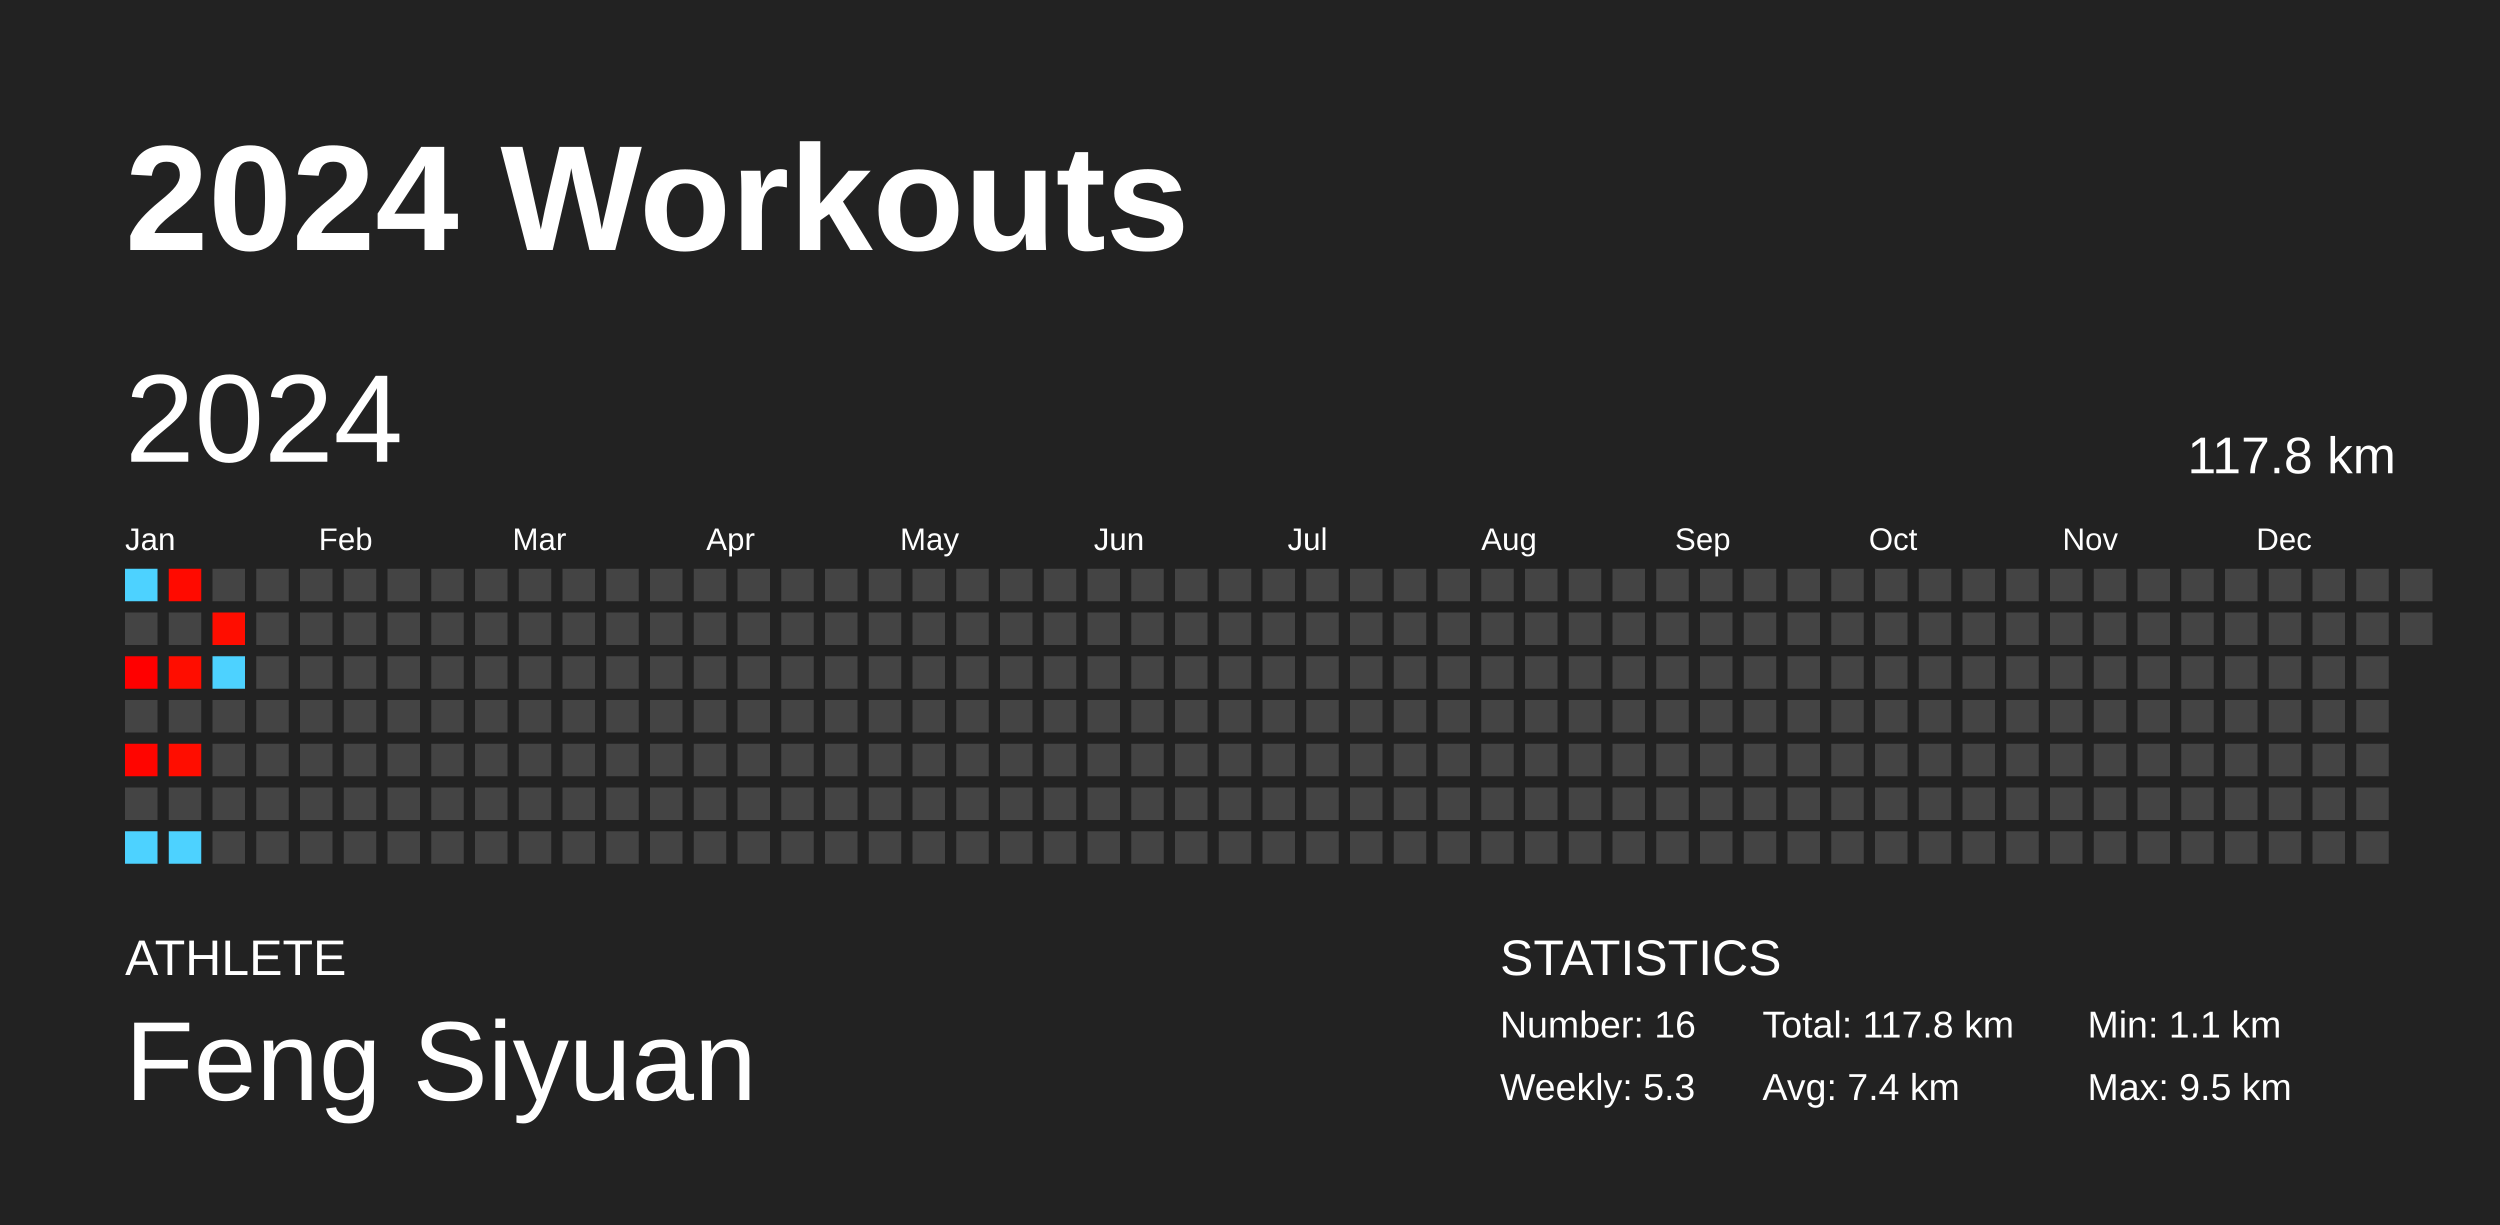
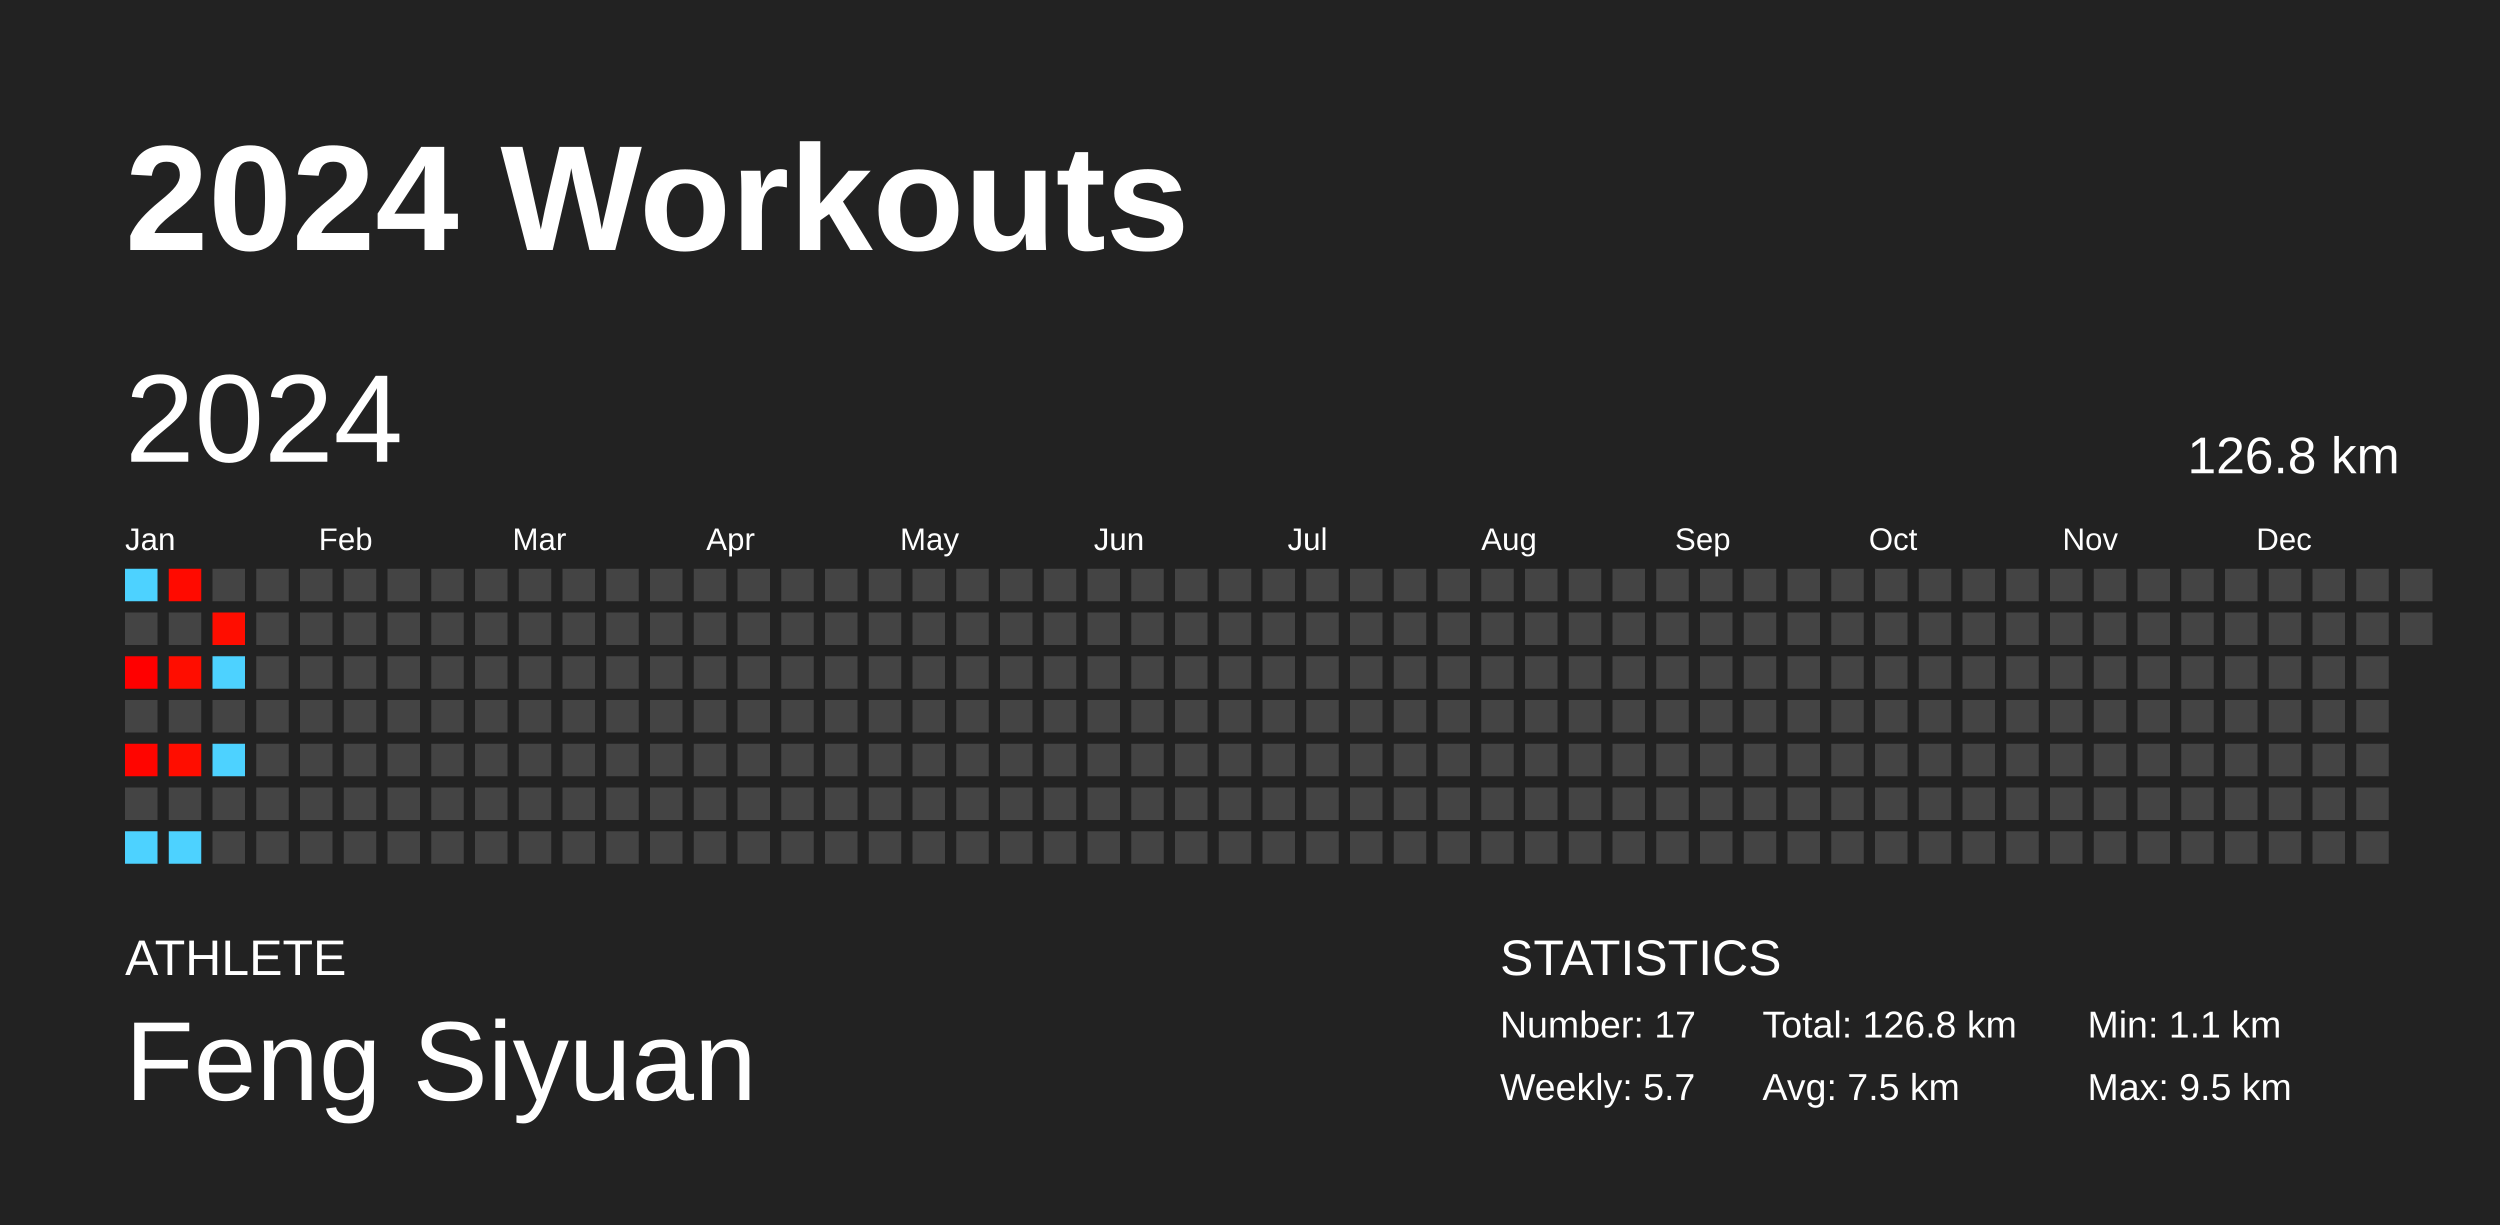
<svg xmlns="http://www.w3.org/2000/svg" baseProfile="full" height="98mm" version="1.1" viewBox="0,0,200,98" width="200mm">
  <defs />
  <rect fill="#222222" height="98" width="200" x="0" y="0" />
  <text fill="#FFFFFF" style="font-size:12px; font-family:Arial; font-weight:bold;" x="10" y="20">2024 Workouts</text>
  <text fill="#FFFFFF" style="font-size:4px; font-family:Arial" x="10" y="78">ATHLETE</text>
  <text fill="#FFFFFF" style="font-size:9px; font-family:Arial" x="10" y="88">Feng Siyuan</text>
  <text fill="#FFFFFF" style="font-size:4px; font-family:Arial" x="120" y="78">STATISTICS</text>
-   <text fill="#FFFFFF" style="font-size:3px; font-family:Arial" x="120" y="83">Number: 16</text>
-   <text fill="#FFFFFF" style="font-size:3px; font-family:Arial" x="120" y="88">Weekly: 5.3</text>
-   <text fill="#FFFFFF" style="font-size:3px; font-family:Arial" x="141" y="83">Total: 117.8 km</text>
-   <text fill="#FFFFFF" style="font-size:3px; font-family:Arial" x="141" y="88">Avg: 7.4 km</text>
+   <text fill="#FFFFFF" style="font-size:3px; font-family:Arial" x="120" y="83">Number: 17</text>
+   <text fill="#FFFFFF" style="font-size:3px; font-family:Arial" x="120" y="88">Weekly: 5.7</text>
+   <text fill="#FFFFFF" style="font-size:3px; font-family:Arial" x="141" y="83">Total: 126.8 km</text>
+   <text fill="#FFFFFF" style="font-size:3px; font-family:Arial" x="141" y="88">Avg: 7.5 km</text>
  <text fill="#FFFFFF" style="font-size:3px; font-family:Arial" x="167" y="83">Min: 1.1 km</text>
  <text fill="#FFFFFF" style="font-size:3px; font-family:Arial" x="167" y="88">Max: 9.5 km</text>
  <text dominant-baseline="hanging" fill="#FFFFFF" style="font-size:10.0px; font-family:Arial;" x="10" y="30">2024</text>
-   <text dominant-baseline="hanging" fill="#FFFFFF" style="font-size:4.125px; font-family:Arial;" x="175" y="35">117.8 km</text>
+   <text dominant-baseline="hanging" fill="#FFFFFF" style="font-size:4.125px; font-family:Arial;" x="175" y="35">126.8 km</text>
  <text fill="#FFFFFF" style="font-size:2.5px; font-family:Arial" x="10.0" y="44">Jan</text>
  <text fill="#FFFFFF" style="font-size:2.5px; font-family:Arial" x="25.5" y="44">Feb</text>
  <text fill="#FFFFFF" style="font-size:2.5px; font-family:Arial" x="41.0" y="44">Mar</text>
  <text fill="#FFFFFF" style="font-size:2.5px; font-family:Arial" x="56.5" y="44">Apr</text>
  <text fill="#FFFFFF" style="font-size:2.5px; font-family:Arial" x="72.0" y="44">May</text>
  <text fill="#FFFFFF" style="font-size:2.5px; font-family:Arial" x="87.5" y="44">Jun</text>
  <text fill="#FFFFFF" style="font-size:2.5px; font-family:Arial" x="103.0" y="44">Jul</text>
  <text fill="#FFFFFF" style="font-size:2.5px; font-family:Arial" x="118.5" y="44">Aug</text>
  <text fill="#FFFFFF" style="font-size:2.5px; font-family:Arial" x="134.0" y="44">Sep</text>
  <text fill="#FFFFFF" style="font-size:2.5px; font-family:Arial" x="149.5" y="44">Oct</text>
  <text fill="#FFFFFF" style="font-size:2.5px; font-family:Arial" x="165.0" y="44">Nov</text>
  <text fill="#FFFFFF" style="font-size:2.5px; font-family:Arial" x="180.5" y="44">Dec</text>
  <rect fill="#4dd2ff" height="2.6" width="2.6" x="10.0" y="45.5" />
  <rect fill="#444444" height="2.6" width="2.6" x="10.0" y="49.0" />
  <rect fill="#ff0000" height="2.6" width="2.6" x="10.0" y="52.5" />
  <rect fill="#444444" height="2.6" width="2.6" x="10.0" y="56.0" />
  <rect fill="#ff0500" height="2.6" width="2.6" x="10.0" y="59.5" />
  <rect fill="#444444" height="2.6" width="2.6" x="10.0" y="63.0" />
  <rect fill="#4dd2ff" height="2.6" width="2.6" x="10.0" y="66.5" />
  <rect fill="#ff0a00" height="2.6" width="2.6" x="13.5" y="45.5" />
  <rect fill="#444444" height="2.6" width="2.6" x="13.5" y="49.0" />
  <rect fill="#ff0d00" height="2.6" width="2.6" x="13.5" y="52.5" />
  <rect fill="#444444" height="2.6" width="2.6" x="13.5" y="56.0" />
  <rect fill="#ff0d00" height="2.6" width="2.6" x="13.5" y="59.5" />
  <rect fill="#444444" height="2.6" width="2.6" x="13.5" y="63.0" />
  <rect fill="#4dd2ff" height="2.6" width="2.6" x="13.5" y="66.5" />
  <rect fill="#444444" height="2.6" width="2.6" x="17.0" y="45.5" />
  <rect fill="#ff0d00" height="2.6" width="2.6" x="17.0" y="49.0" />
  <rect fill="#4dd2ff" height="2.6" width="2.6" x="17.0" y="52.5" />
  <rect fill="#444444" height="2.6" width="2.6" x="17.0" y="56.0" />
-   <rect fill="#444444" height="2.6" width="2.6" x="17.0" y="59.5" />
+   <rect fill="#4dd2ff" height="2.6" width="2.6" x="17.0" y="59.5" />
  <rect fill="#444444" height="2.6" width="2.6" x="17.0" y="63.0" />
  <rect fill="#444444" height="2.6" width="2.6" x="17.0" y="66.5" />
  <rect fill="#444444" height="2.6" width="2.6" x="20.5" y="45.5" />
  <rect fill="#444444" height="2.6" width="2.6" x="20.5" y="49.0" />
  <rect fill="#444444" height="2.6" width="2.6" x="20.5" y="52.5" />
  <rect fill="#444444" height="2.6" width="2.6" x="20.5" y="56.0" />
  <rect fill="#444444" height="2.6" width="2.6" x="20.5" y="59.5" />
  <rect fill="#444444" height="2.6" width="2.6" x="20.5" y="63.0" />
  <rect fill="#444444" height="2.6" width="2.6" x="20.5" y="66.5" />
  <rect fill="#444444" height="2.6" width="2.6" x="24.0" y="45.5" />
  <rect fill="#444444" height="2.6" width="2.6" x="24.0" y="49.0" />
  <rect fill="#444444" height="2.6" width="2.6" x="24.0" y="52.5" />
  <rect fill="#444444" height="2.6" width="2.6" x="24.0" y="56.0" />
  <rect fill="#444444" height="2.6" width="2.6" x="24.0" y="59.5" />
  <rect fill="#444444" height="2.6" width="2.6" x="24.0" y="63.0" />
  <rect fill="#444444" height="2.6" width="2.6" x="24.0" y="66.5" />
  <rect fill="#444444" height="2.6" width="2.6" x="27.5" y="45.5" />
  <rect fill="#444444" height="2.6" width="2.6" x="27.5" y="49.0" />
  <rect fill="#444444" height="2.6" width="2.6" x="27.5" y="52.5" />
  <rect fill="#444444" height="2.6" width="2.6" x="27.5" y="56.0" />
  <rect fill="#444444" height="2.6" width="2.6" x="27.5" y="59.5" />
  <rect fill="#444444" height="2.6" width="2.6" x="27.5" y="63.0" />
  <rect fill="#444444" height="2.6" width="2.6" x="27.5" y="66.5" />
  <rect fill="#444444" height="2.6" width="2.6" x="31.0" y="45.5" />
  <rect fill="#444444" height="2.6" width="2.6" x="31.0" y="49.0" />
  <rect fill="#444444" height="2.6" width="2.6" x="31.0" y="52.5" />
  <rect fill="#444444" height="2.6" width="2.6" x="31.0" y="56.0" />
  <rect fill="#444444" height="2.6" width="2.6" x="31.0" y="59.5" />
  <rect fill="#444444" height="2.6" width="2.6" x="31.0" y="63.0" />
  <rect fill="#444444" height="2.6" width="2.6" x="31.0" y="66.5" />
  <rect fill="#444444" height="2.6" width="2.6" x="34.5" y="45.5" />
  <rect fill="#444444" height="2.6" width="2.6" x="34.5" y="49.0" />
  <rect fill="#444444" height="2.6" width="2.6" x="34.5" y="52.5" />
  <rect fill="#444444" height="2.6" width="2.6" x="34.5" y="56.0" />
  <rect fill="#444444" height="2.6" width="2.6" x="34.5" y="59.5" />
  <rect fill="#444444" height="2.6" width="2.6" x="34.5" y="63.0" />
  <rect fill="#444444" height="2.6" width="2.6" x="34.5" y="66.5" />
  <rect fill="#444444" height="2.6" width="2.6" x="38.0" y="45.5" />
  <rect fill="#444444" height="2.6" width="2.6" x="38.0" y="49.0" />
  <rect fill="#444444" height="2.6" width="2.6" x="38.0" y="52.5" />
  <rect fill="#444444" height="2.6" width="2.6" x="38.0" y="56.0" />
  <rect fill="#444444" height="2.6" width="2.6" x="38.0" y="59.5" />
  <rect fill="#444444" height="2.6" width="2.6" x="38.0" y="63.0" />
  <rect fill="#444444" height="2.6" width="2.6" x="38.0" y="66.5" />
  <rect fill="#444444" height="2.6" width="2.6" x="41.5" y="45.5" />
  <rect fill="#444444" height="2.6" width="2.6" x="41.5" y="49.0" />
  <rect fill="#444444" height="2.6" width="2.6" x="41.5" y="52.5" />
  <rect fill="#444444" height="2.6" width="2.6" x="41.5" y="56.0" />
  <rect fill="#444444" height="2.6" width="2.6" x="41.5" y="59.5" />
  <rect fill="#444444" height="2.6" width="2.6" x="41.5" y="63.0" />
  <rect fill="#444444" height="2.6" width="2.6" x="41.5" y="66.5" />
  <rect fill="#444444" height="2.6" width="2.6" x="45.0" y="45.5" />
  <rect fill="#444444" height="2.6" width="2.6" x="45.0" y="49.0" />
  <rect fill="#444444" height="2.6" width="2.6" x="45.0" y="52.5" />
  <rect fill="#444444" height="2.6" width="2.6" x="45.0" y="56.0" />
  <rect fill="#444444" height="2.6" width="2.6" x="45.0" y="59.5" />
  <rect fill="#444444" height="2.6" width="2.6" x="45.0" y="63.0" />
  <rect fill="#444444" height="2.6" width="2.6" x="45.0" y="66.5" />
  <rect fill="#444444" height="2.6" width="2.6" x="48.5" y="45.5" />
  <rect fill="#444444" height="2.6" width="2.6" x="48.5" y="49.0" />
  <rect fill="#444444" height="2.6" width="2.6" x="48.5" y="52.5" />
  <rect fill="#444444" height="2.6" width="2.6" x="48.5" y="56.0" />
  <rect fill="#444444" height="2.6" width="2.6" x="48.5" y="59.5" />
  <rect fill="#444444" height="2.6" width="2.6" x="48.5" y="63.0" />
  <rect fill="#444444" height="2.6" width="2.6" x="48.5" y="66.5" />
  <rect fill="#444444" height="2.6" width="2.6" x="52.0" y="45.5" />
  <rect fill="#444444" height="2.6" width="2.6" x="52.0" y="49.0" />
  <rect fill="#444444" height="2.6" width="2.6" x="52.0" y="52.5" />
  <rect fill="#444444" height="2.6" width="2.6" x="52.0" y="56.0" />
  <rect fill="#444444" height="2.6" width="2.6" x="52.0" y="59.5" />
  <rect fill="#444444" height="2.6" width="2.6" x="52.0" y="63.0" />
  <rect fill="#444444" height="2.6" width="2.6" x="52.0" y="66.5" />
  <rect fill="#444444" height="2.6" width="2.6" x="55.5" y="45.5" />
  <rect fill="#444444" height="2.6" width="2.6" x="55.5" y="49.0" />
  <rect fill="#444444" height="2.6" width="2.6" x="55.5" y="52.5" />
  <rect fill="#444444" height="2.6" width="2.6" x="55.5" y="56.0" />
  <rect fill="#444444" height="2.6" width="2.6" x="55.5" y="59.5" />
  <rect fill="#444444" height="2.6" width="2.6" x="55.5" y="63.0" />
  <rect fill="#444444" height="2.6" width="2.6" x="55.5" y="66.5" />
  <rect fill="#444444" height="2.6" width="2.6" x="59.0" y="45.5" />
  <rect fill="#444444" height="2.6" width="2.6" x="59.0" y="49.0" />
  <rect fill="#444444" height="2.6" width="2.6" x="59.0" y="52.5" />
  <rect fill="#444444" height="2.6" width="2.6" x="59.0" y="56.0" />
  <rect fill="#444444" height="2.6" width="2.6" x="59.0" y="59.5" />
  <rect fill="#444444" height="2.6" width="2.6" x="59.0" y="63.0" />
  <rect fill="#444444" height="2.6" width="2.6" x="59.0" y="66.5" />
  <rect fill="#444444" height="2.6" width="2.6" x="62.5" y="45.5" />
  <rect fill="#444444" height="2.6" width="2.6" x="62.5" y="49.0" />
  <rect fill="#444444" height="2.6" width="2.6" x="62.5" y="52.5" />
  <rect fill="#444444" height="2.6" width="2.6" x="62.5" y="56.0" />
  <rect fill="#444444" height="2.6" width="2.6" x="62.5" y="59.5" />
  <rect fill="#444444" height="2.6" width="2.6" x="62.5" y="63.0" />
  <rect fill="#444444" height="2.6" width="2.6" x="62.5" y="66.5" />
  <rect fill="#444444" height="2.6" width="2.6" x="66.0" y="45.5" />
  <rect fill="#444444" height="2.6" width="2.6" x="66.0" y="49.0" />
  <rect fill="#444444" height="2.6" width="2.6" x="66.0" y="52.5" />
  <rect fill="#444444" height="2.6" width="2.6" x="66.0" y="56.0" />
  <rect fill="#444444" height="2.6" width="2.6" x="66.0" y="59.5" />
  <rect fill="#444444" height="2.6" width="2.6" x="66.0" y="63.0" />
  <rect fill="#444444" height="2.6" width="2.6" x="66.0" y="66.5" />
  <rect fill="#444444" height="2.6" width="2.6" x="69.5" y="45.5" />
  <rect fill="#444444" height="2.6" width="2.6" x="69.5" y="49.0" />
  <rect fill="#444444" height="2.6" width="2.6" x="69.5" y="52.5" />
  <rect fill="#444444" height="2.6" width="2.6" x="69.5" y="56.0" />
  <rect fill="#444444" height="2.6" width="2.6" x="69.5" y="59.5" />
  <rect fill="#444444" height="2.6" width="2.6" x="69.5" y="63.0" />
  <rect fill="#444444" height="2.6" width="2.6" x="69.5" y="66.5" />
  <rect fill="#444444" height="2.6" width="2.6" x="73.0" y="45.5" />
  <rect fill="#444444" height="2.6" width="2.6" x="73.0" y="49.0" />
  <rect fill="#444444" height="2.6" width="2.6" x="73.0" y="52.5" />
  <rect fill="#444444" height="2.6" width="2.6" x="73.0" y="56.0" />
  <rect fill="#444444" height="2.6" width="2.6" x="73.0" y="59.5" />
  <rect fill="#444444" height="2.6" width="2.6" x="73.0" y="63.0" />
  <rect fill="#444444" height="2.6" width="2.6" x="73.0" y="66.5" />
  <rect fill="#444444" height="2.6" width="2.6" x="76.5" y="45.5" />
  <rect fill="#444444" height="2.6" width="2.6" x="76.5" y="49.0" />
  <rect fill="#444444" height="2.6" width="2.6" x="76.5" y="52.5" />
  <rect fill="#444444" height="2.6" width="2.6" x="76.5" y="56.0" />
  <rect fill="#444444" height="2.6" width="2.6" x="76.5" y="59.5" />
  <rect fill="#444444" height="2.6" width="2.6" x="76.5" y="63.0" />
  <rect fill="#444444" height="2.6" width="2.6" x="76.5" y="66.5" />
  <rect fill="#444444" height="2.6" width="2.6" x="80.0" y="45.5" />
  <rect fill="#444444" height="2.6" width="2.6" x="80.0" y="49.0" />
  <rect fill="#444444" height="2.6" width="2.6" x="80.0" y="52.5" />
  <rect fill="#444444" height="2.6" width="2.6" x="80.0" y="56.0" />
  <rect fill="#444444" height="2.6" width="2.6" x="80.0" y="59.5" />
  <rect fill="#444444" height="2.6" width="2.6" x="80.0" y="63.0" />
  <rect fill="#444444" height="2.6" width="2.6" x="80.0" y="66.5" />
  <rect fill="#444444" height="2.6" width="2.6" x="83.5" y="45.5" />
  <rect fill="#444444" height="2.6" width="2.6" x="83.5" y="49.0" />
  <rect fill="#444444" height="2.6" width="2.6" x="83.5" y="52.5" />
  <rect fill="#444444" height="2.6" width="2.6" x="83.5" y="56.0" />
  <rect fill="#444444" height="2.6" width="2.6" x="83.5" y="59.5" />
  <rect fill="#444444" height="2.6" width="2.6" x="83.5" y="63.0" />
  <rect fill="#444444" height="2.6" width="2.6" x="83.5" y="66.5" />
  <rect fill="#444444" height="2.6" width="2.6" x="87.0" y="45.5" />
  <rect fill="#444444" height="2.6" width="2.6" x="87.0" y="49.0" />
  <rect fill="#444444" height="2.6" width="2.6" x="87.0" y="52.5" />
  <rect fill="#444444" height="2.6" width="2.6" x="87.0" y="56.0" />
  <rect fill="#444444" height="2.6" width="2.6" x="87.0" y="59.5" />
  <rect fill="#444444" height="2.6" width="2.6" x="87.0" y="63.0" />
  <rect fill="#444444" height="2.6" width="2.6" x="87.0" y="66.5" />
  <rect fill="#444444" height="2.6" width="2.6" x="90.5" y="45.5" />
  <rect fill="#444444" height="2.6" width="2.6" x="90.5" y="49.0" />
  <rect fill="#444444" height="2.6" width="2.6" x="90.5" y="52.5" />
  <rect fill="#444444" height="2.6" width="2.6" x="90.5" y="56.0" />
  <rect fill="#444444" height="2.6" width="2.6" x="90.5" y="59.5" />
  <rect fill="#444444" height="2.6" width="2.6" x="90.5" y="63.0" />
  <rect fill="#444444" height="2.6" width="2.6" x="90.5" y="66.5" />
  <rect fill="#444444" height="2.6" width="2.6" x="94.0" y="45.5" />
  <rect fill="#444444" height="2.6" width="2.6" x="94.0" y="49.0" />
  <rect fill="#444444" height="2.6" width="2.6" x="94.0" y="52.5" />
  <rect fill="#444444" height="2.6" width="2.6" x="94.0" y="56.0" />
  <rect fill="#444444" height="2.6" width="2.6" x="94.0" y="59.5" />
  <rect fill="#444444" height="2.6" width="2.6" x="94.0" y="63.0" />
  <rect fill="#444444" height="2.6" width="2.6" x="94.0" y="66.5" />
  <rect fill="#444444" height="2.6" width="2.6" x="97.5" y="45.5" />
  <rect fill="#444444" height="2.6" width="2.6" x="97.5" y="49.0" />
  <rect fill="#444444" height="2.6" width="2.6" x="97.5" y="52.5" />
  <rect fill="#444444" height="2.6" width="2.6" x="97.5" y="56.0" />
  <rect fill="#444444" height="2.6" width="2.6" x="97.5" y="59.5" />
  <rect fill="#444444" height="2.6" width="2.6" x="97.5" y="63.0" />
  <rect fill="#444444" height="2.6" width="2.6" x="97.5" y="66.5" />
  <rect fill="#444444" height="2.6" width="2.6" x="101.0" y="45.5" />
  <rect fill="#444444" height="2.6" width="2.6" x="101.0" y="49.0" />
  <rect fill="#444444" height="2.6" width="2.6" x="101.0" y="52.5" />
  <rect fill="#444444" height="2.6" width="2.6" x="101.0" y="56.0" />
  <rect fill="#444444" height="2.6" width="2.6" x="101.0" y="59.5" />
  <rect fill="#444444" height="2.6" width="2.6" x="101.0" y="63.0" />
  <rect fill="#444444" height="2.6" width="2.6" x="101.0" y="66.5" />
  <rect fill="#444444" height="2.6" width="2.6" x="104.5" y="45.5" />
  <rect fill="#444444" height="2.6" width="2.6" x="104.5" y="49.0" />
  <rect fill="#444444" height="2.6" width="2.6" x="104.5" y="52.5" />
  <rect fill="#444444" height="2.6" width="2.6" x="104.5" y="56.0" />
  <rect fill="#444444" height="2.6" width="2.6" x="104.5" y="59.5" />
  <rect fill="#444444" height="2.6" width="2.6" x="104.5" y="63.0" />
  <rect fill="#444444" height="2.6" width="2.6" x="104.5" y="66.5" />
  <rect fill="#444444" height="2.6" width="2.6" x="108.0" y="45.5" />
  <rect fill="#444444" height="2.6" width="2.6" x="108.0" y="49.0" />
  <rect fill="#444444" height="2.6" width="2.6" x="108.0" y="52.5" />
  <rect fill="#444444" height="2.6" width="2.6" x="108.0" y="56.0" />
  <rect fill="#444444" height="2.6" width="2.6" x="108.0" y="59.5" />
  <rect fill="#444444" height="2.6" width="2.6" x="108.0" y="63.0" />
  <rect fill="#444444" height="2.6" width="2.6" x="108.0" y="66.5" />
  <rect fill="#444444" height="2.6" width="2.6" x="111.5" y="45.5" />
  <rect fill="#444444" height="2.6" width="2.6" x="111.5" y="49.0" />
  <rect fill="#444444" height="2.6" width="2.6" x="111.5" y="52.5" />
  <rect fill="#444444" height="2.6" width="2.6" x="111.5" y="56.0" />
  <rect fill="#444444" height="2.6" width="2.6" x="111.5" y="59.5" />
  <rect fill="#444444" height="2.6" width="2.6" x="111.5" y="63.0" />
  <rect fill="#444444" height="2.6" width="2.6" x="111.5" y="66.5" />
  <rect fill="#444444" height="2.6" width="2.6" x="115.0" y="45.5" />
  <rect fill="#444444" height="2.6" width="2.6" x="115.0" y="49.0" />
  <rect fill="#444444" height="2.6" width="2.6" x="115.0" y="52.5" />
  <rect fill="#444444" height="2.6" width="2.6" x="115.0" y="56.0" />
  <rect fill="#444444" height="2.6" width="2.6" x="115.0" y="59.5" />
  <rect fill="#444444" height="2.6" width="2.6" x="115.0" y="63.0" />
  <rect fill="#444444" height="2.6" width="2.6" x="115.0" y="66.5" />
  <rect fill="#444444" height="2.6" width="2.6" x="118.5" y="45.5" />
  <rect fill="#444444" height="2.6" width="2.6" x="118.5" y="49.0" />
  <rect fill="#444444" height="2.6" width="2.6" x="118.5" y="52.5" />
  <rect fill="#444444" height="2.6" width="2.6" x="118.5" y="56.0" />
  <rect fill="#444444" height="2.6" width="2.6" x="118.5" y="59.5" />
  <rect fill="#444444" height="2.6" width="2.6" x="118.5" y="63.0" />
  <rect fill="#444444" height="2.6" width="2.6" x="118.5" y="66.5" />
  <rect fill="#444444" height="2.6" width="2.6" x="122.0" y="45.5" />
  <rect fill="#444444" height="2.6" width="2.6" x="122.0" y="49.0" />
  <rect fill="#444444" height="2.6" width="2.6" x="122.0" y="52.5" />
  <rect fill="#444444" height="2.6" width="2.6" x="122.0" y="56.0" />
  <rect fill="#444444" height="2.6" width="2.6" x="122.0" y="59.5" />
  <rect fill="#444444" height="2.6" width="2.6" x="122.0" y="63.0" />
  <rect fill="#444444" height="2.6" width="2.6" x="122.0" y="66.5" />
  <rect fill="#444444" height="2.6" width="2.6" x="125.5" y="45.5" />
  <rect fill="#444444" height="2.6" width="2.6" x="125.5" y="49.0" />
  <rect fill="#444444" height="2.6" width="2.6" x="125.5" y="52.5" />
  <rect fill="#444444" height="2.6" width="2.6" x="125.5" y="56.0" />
  <rect fill="#444444" height="2.6" width="2.6" x="125.5" y="59.5" />
  <rect fill="#444444" height="2.6" width="2.6" x="125.5" y="63.0" />
  <rect fill="#444444" height="2.6" width="2.6" x="125.5" y="66.5" />
  <rect fill="#444444" height="2.6" width="2.6" x="129.0" y="45.5" />
  <rect fill="#444444" height="2.6" width="2.6" x="129.0" y="49.0" />
  <rect fill="#444444" height="2.6" width="2.6" x="129.0" y="52.5" />
  <rect fill="#444444" height="2.6" width="2.6" x="129.0" y="56.0" />
  <rect fill="#444444" height="2.6" width="2.6" x="129.0" y="59.5" />
  <rect fill="#444444" height="2.6" width="2.6" x="129.0" y="63.0" />
  <rect fill="#444444" height="2.6" width="2.6" x="129.0" y="66.5" />
  <rect fill="#444444" height="2.6" width="2.6" x="132.5" y="45.5" />
  <rect fill="#444444" height="2.6" width="2.6" x="132.5" y="49.0" />
  <rect fill="#444444" height="2.6" width="2.6" x="132.5" y="52.5" />
  <rect fill="#444444" height="2.6" width="2.6" x="132.5" y="56.0" />
  <rect fill="#444444" height="2.6" width="2.6" x="132.5" y="59.5" />
  <rect fill="#444444" height="2.6" width="2.6" x="132.5" y="63.0" />
  <rect fill="#444444" height="2.6" width="2.6" x="132.5" y="66.5" />
  <rect fill="#444444" height="2.6" width="2.6" x="136.0" y="45.5" />
  <rect fill="#444444" height="2.6" width="2.6" x="136.0" y="49.0" />
  <rect fill="#444444" height="2.6" width="2.6" x="136.0" y="52.5" />
  <rect fill="#444444" height="2.6" width="2.6" x="136.0" y="56.0" />
  <rect fill="#444444" height="2.6" width="2.6" x="136.0" y="59.5" />
  <rect fill="#444444" height="2.6" width="2.6" x="136.0" y="63.0" />
  <rect fill="#444444" height="2.6" width="2.6" x="136.0" y="66.5" />
  <rect fill="#444444" height="2.6" width="2.6" x="139.5" y="45.5" />
  <rect fill="#444444" height="2.6" width="2.6" x="139.5" y="49.0" />
  <rect fill="#444444" height="2.6" width="2.6" x="139.5" y="52.5" />
  <rect fill="#444444" height="2.6" width="2.6" x="139.5" y="56.0" />
  <rect fill="#444444" height="2.6" width="2.6" x="139.5" y="59.5" />
  <rect fill="#444444" height="2.6" width="2.6" x="139.5" y="63.0" />
  <rect fill="#444444" height="2.6" width="2.6" x="139.5" y="66.5" />
  <rect fill="#444444" height="2.6" width="2.6" x="143.0" y="45.5" />
  <rect fill="#444444" height="2.6" width="2.6" x="143.0" y="49.0" />
  <rect fill="#444444" height="2.6" width="2.6" x="143.0" y="52.5" />
  <rect fill="#444444" height="2.6" width="2.6" x="143.0" y="56.0" />
  <rect fill="#444444" height="2.6" width="2.6" x="143.0" y="59.5" />
  <rect fill="#444444" height="2.6" width="2.6" x="143.0" y="63.0" />
  <rect fill="#444444" height="2.6" width="2.6" x="143.0" y="66.5" />
  <rect fill="#444444" height="2.6" width="2.6" x="146.5" y="45.5" />
  <rect fill="#444444" height="2.6" width="2.6" x="146.5" y="49.0" />
  <rect fill="#444444" height="2.6" width="2.6" x="146.5" y="52.5" />
  <rect fill="#444444" height="2.6" width="2.6" x="146.5" y="56.0" />
  <rect fill="#444444" height="2.6" width="2.6" x="146.5" y="59.5" />
  <rect fill="#444444" height="2.6" width="2.6" x="146.5" y="63.0" />
  <rect fill="#444444" height="2.6" width="2.6" x="146.5" y="66.5" />
  <rect fill="#444444" height="2.6" width="2.6" x="150.0" y="45.5" />
  <rect fill="#444444" height="2.6" width="2.6" x="150.0" y="49.0" />
  <rect fill="#444444" height="2.6" width="2.6" x="150.0" y="52.5" />
  <rect fill="#444444" height="2.6" width="2.6" x="150.0" y="56.0" />
  <rect fill="#444444" height="2.6" width="2.6" x="150.0" y="59.5" />
  <rect fill="#444444" height="2.6" width="2.6" x="150.0" y="63.0" />
  <rect fill="#444444" height="2.6" width="2.6" x="150.0" y="66.5" />
  <rect fill="#444444" height="2.6" width="2.6" x="153.5" y="45.5" />
  <rect fill="#444444" height="2.6" width="2.6" x="153.5" y="49.0" />
  <rect fill="#444444" height="2.6" width="2.6" x="153.5" y="52.5" />
  <rect fill="#444444" height="2.6" width="2.6" x="153.5" y="56.0" />
  <rect fill="#444444" height="2.6" width="2.6" x="153.5" y="59.5" />
  <rect fill="#444444" height="2.6" width="2.6" x="153.5" y="63.0" />
  <rect fill="#444444" height="2.6" width="2.6" x="153.5" y="66.5" />
  <rect fill="#444444" height="2.6" width="2.6" x="157.0" y="45.5" />
  <rect fill="#444444" height="2.6" width="2.6" x="157.0" y="49.0" />
  <rect fill="#444444" height="2.6" width="2.6" x="157.0" y="52.5" />
  <rect fill="#444444" height="2.6" width="2.6" x="157.0" y="56.0" />
  <rect fill="#444444" height="2.6" width="2.6" x="157.0" y="59.5" />
  <rect fill="#444444" height="2.6" width="2.6" x="157.0" y="63.0" />
  <rect fill="#444444" height="2.6" width="2.6" x="157.0" y="66.5" />
  <rect fill="#444444" height="2.6" width="2.6" x="160.5" y="45.5" />
  <rect fill="#444444" height="2.6" width="2.6" x="160.5" y="49.0" />
  <rect fill="#444444" height="2.6" width="2.6" x="160.5" y="52.5" />
  <rect fill="#444444" height="2.6" width="2.6" x="160.5" y="56.0" />
  <rect fill="#444444" height="2.6" width="2.6" x="160.5" y="59.5" />
  <rect fill="#444444" height="2.6" width="2.6" x="160.5" y="63.0" />
  <rect fill="#444444" height="2.6" width="2.6" x="160.5" y="66.5" />
  <rect fill="#444444" height="2.6" width="2.6" x="164.0" y="45.5" />
  <rect fill="#444444" height="2.6" width="2.6" x="164.0" y="49.0" />
  <rect fill="#444444" height="2.6" width="2.6" x="164.0" y="52.5" />
  <rect fill="#444444" height="2.6" width="2.6" x="164.0" y="56.0" />
  <rect fill="#444444" height="2.6" width="2.6" x="164.0" y="59.5" />
  <rect fill="#444444" height="2.6" width="2.6" x="164.0" y="63.0" />
  <rect fill="#444444" height="2.6" width="2.6" x="164.0" y="66.5" />
  <rect fill="#444444" height="2.6" width="2.6" x="167.5" y="45.5" />
  <rect fill="#444444" height="2.6" width="2.6" x="167.5" y="49.0" />
  <rect fill="#444444" height="2.6" width="2.6" x="167.5" y="52.5" />
  <rect fill="#444444" height="2.6" width="2.6" x="167.5" y="56.0" />
  <rect fill="#444444" height="2.6" width="2.6" x="167.5" y="59.5" />
  <rect fill="#444444" height="2.6" width="2.6" x="167.5" y="63.0" />
  <rect fill="#444444" height="2.6" width="2.6" x="167.5" y="66.5" />
  <rect fill="#444444" height="2.6" width="2.6" x="171.0" y="45.5" />
  <rect fill="#444444" height="2.6" width="2.6" x="171.0" y="49.0" />
  <rect fill="#444444" height="2.6" width="2.6" x="171.0" y="52.5" />
  <rect fill="#444444" height="2.6" width="2.6" x="171.0" y="56.0" />
  <rect fill="#444444" height="2.6" width="2.6" x="171.0" y="59.5" />
  <rect fill="#444444" height="2.6" width="2.6" x="171.0" y="63.0" />
  <rect fill="#444444" height="2.6" width="2.6" x="171.0" y="66.5" />
  <rect fill="#444444" height="2.6" width="2.6" x="174.5" y="45.5" />
  <rect fill="#444444" height="2.6" width="2.6" x="174.5" y="49.0" />
  <rect fill="#444444" height="2.6" width="2.6" x="174.5" y="52.5" />
  <rect fill="#444444" height="2.6" width="2.6" x="174.5" y="56.0" />
  <rect fill="#444444" height="2.6" width="2.6" x="174.5" y="59.5" />
  <rect fill="#444444" height="2.6" width="2.6" x="174.5" y="63.0" />
  <rect fill="#444444" height="2.6" width="2.6" x="174.5" y="66.5" />
  <rect fill="#444444" height="2.6" width="2.6" x="178.0" y="45.5" />
  <rect fill="#444444" height="2.6" width="2.6" x="178.0" y="49.0" />
  <rect fill="#444444" height="2.6" width="2.6" x="178.0" y="52.5" />
  <rect fill="#444444" height="2.6" width="2.6" x="178.0" y="56.0" />
  <rect fill="#444444" height="2.6" width="2.6" x="178.0" y="59.5" />
  <rect fill="#444444" height="2.6" width="2.6" x="178.0" y="63.0" />
  <rect fill="#444444" height="2.6" width="2.6" x="178.0" y="66.5" />
  <rect fill="#444444" height="2.6" width="2.6" x="181.5" y="45.5" />
  <rect fill="#444444" height="2.6" width="2.6" x="181.5" y="49.0" />
  <rect fill="#444444" height="2.6" width="2.6" x="181.5" y="52.5" />
  <rect fill="#444444" height="2.6" width="2.6" x="181.5" y="56.0" />
  <rect fill="#444444" height="2.6" width="2.6" x="181.5" y="59.5" />
  <rect fill="#444444" height="2.6" width="2.6" x="181.5" y="63.0" />
  <rect fill="#444444" height="2.6" width="2.6" x="181.5" y="66.5" />
  <rect fill="#444444" height="2.6" width="2.6" x="185.0" y="45.5" />
  <rect fill="#444444" height="2.6" width="2.6" x="185.0" y="49.0" />
  <rect fill="#444444" height="2.6" width="2.6" x="185.0" y="52.5" />
  <rect fill="#444444" height="2.6" width="2.6" x="185.0" y="56.0" />
  <rect fill="#444444" height="2.6" width="2.6" x="185.0" y="59.5" />
  <rect fill="#444444" height="2.6" width="2.6" x="185.0" y="63.0" />
  <rect fill="#444444" height="2.6" width="2.6" x="185.0" y="66.5" />
  <rect fill="#444444" height="2.6" width="2.6" x="188.5" y="45.5" />
  <rect fill="#444444" height="2.6" width="2.6" x="188.5" y="49.0" />
  <rect fill="#444444" height="2.6" width="2.6" x="188.5" y="52.5" />
  <rect fill="#444444" height="2.6" width="2.6" x="188.5" y="56.0" />
  <rect fill="#444444" height="2.6" width="2.6" x="188.5" y="59.5" />
  <rect fill="#444444" height="2.6" width="2.6" x="188.5" y="63.0" />
  <rect fill="#444444" height="2.6" width="2.6" x="188.5" y="66.5" />
  <rect fill="#444444" height="2.6" width="2.6" x="192.0" y="45.5" />
  <rect fill="#444444" height="2.6" width="2.6" x="192.0" y="49.0" />
</svg>
